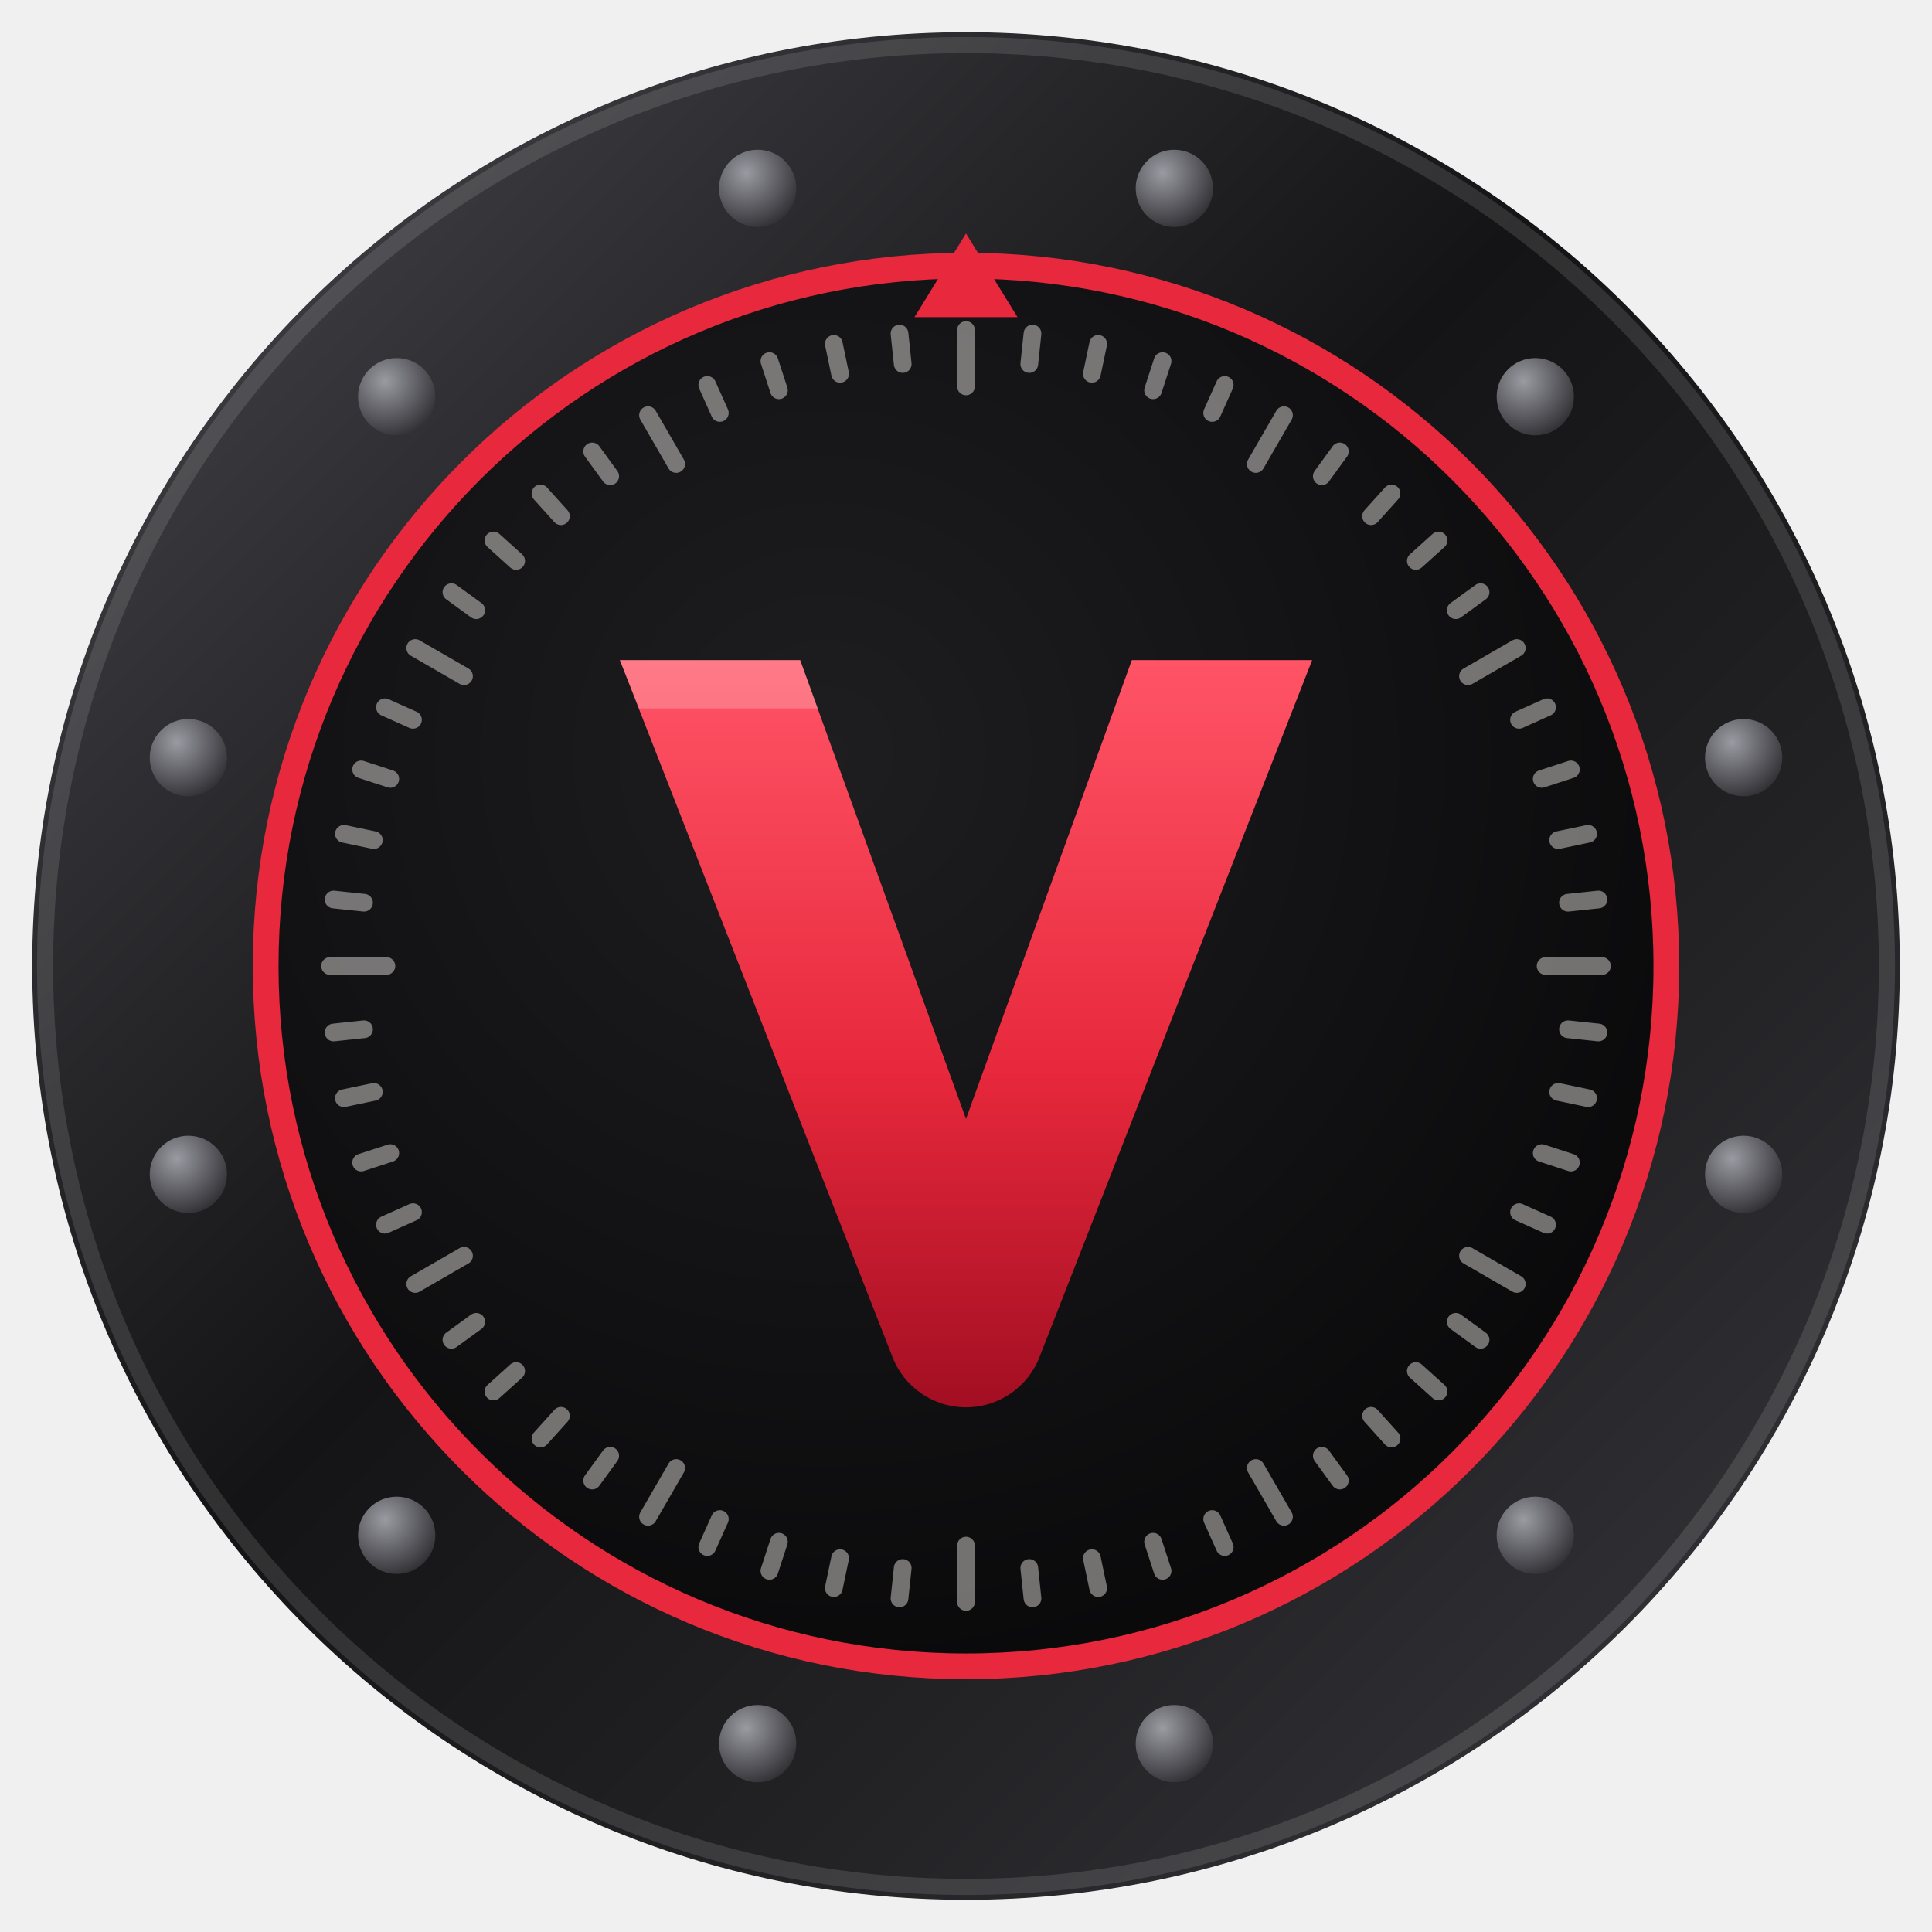
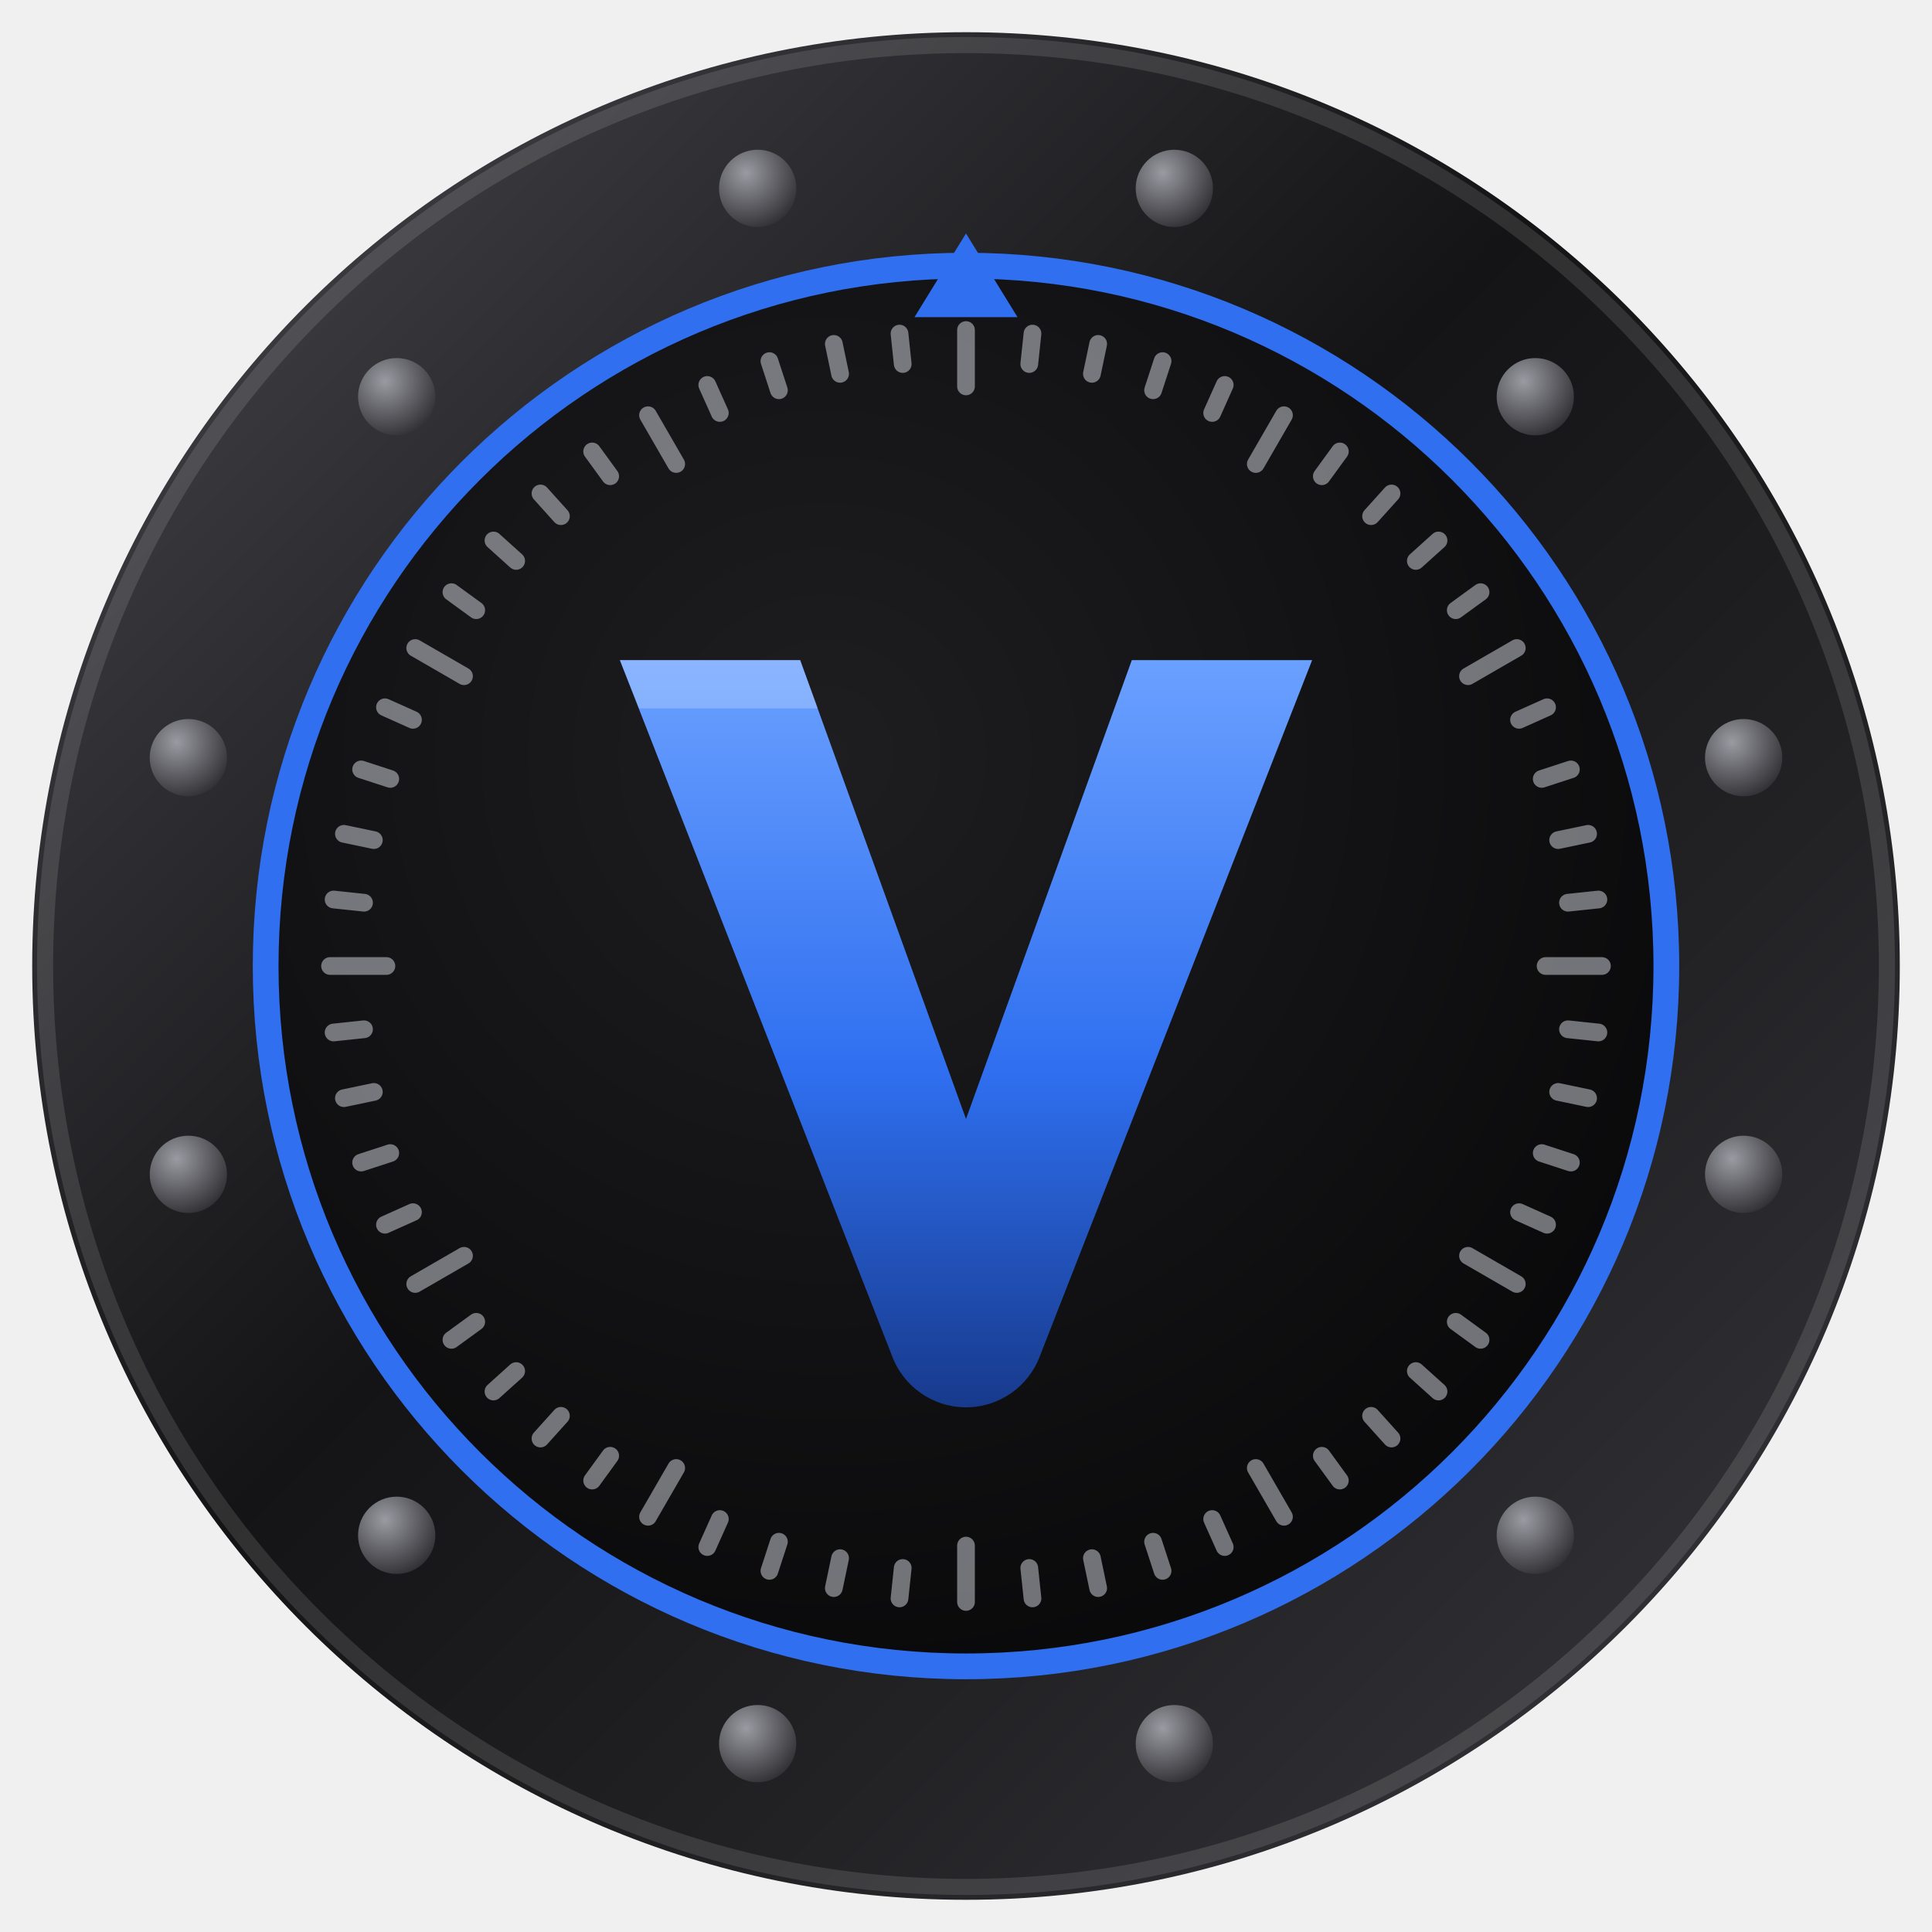
<svg xmlns="http://www.w3.org/2000/svg" viewBox="0 0 120 120" role="img" aria-label="VAULT">
  <defs>
    <linearGradient id="ring" x1="0" y1="0" x2="1" y2="1">
      <stop offset="0" stop-color="#4A4A50" />
      <stop offset=".45" stop-color="#141416" />
      <stop offset=".7" stop-color="#232326" />
      <stop offset="1" stop-color="#3A3A40" />
    </linearGradient>
    <radialGradient id="face" cx=".4" cy=".35" r=".75">
      <stop offset="0" stop-color="#1E1E21" />
      <stop offset="1" stop-color="#070708" />
    </radialGradient>
    <linearGradient id="v" x1="0" y1="0" x2="0" y2="1">
-       <stop offset="0" stop-color="#FF5466" />
-       <stop offset=".55" stop-color="#E8283C" />
-       <stop offset="1" stop-color="#A30E22" />
+       <stop offset="0" stop-color="#6AA0FF" />
+       <stop offset=".55" stop-color="#2F6FF0" />
+       <stop offset="1" stop-color="#173A8C" />
    </linearGradient>
    <radialGradient id="bolt" cx=".35" cy=".3" r=".8">
      <stop offset="0" stop-color="#9A9AA2" />
      <stop offset="1" stop-color="#2A2A2E" />
    </radialGradient>
  </defs>
  <circle cx="60" cy="60" r="58" fill="url(#ring)" />
  <circle cx="60" cy="60" r="57.2" fill="none" stroke="#FFFFFF" stroke-opacity=".12" />
  <circle cx="72.94" cy="11.70" r="2.4" fill="url(#bolt)" />
  <circle cx="95.36" cy="24.64" r="2.4" fill="url(#bolt)" />
  <circle cx="108.30" cy="47.06" r="2.4" fill="url(#bolt)" />
  <circle cx="108.30" cy="72.94" r="2.4" fill="url(#bolt)" />
  <circle cx="95.36" cy="95.36" r="2.4" fill="url(#bolt)" />
  <circle cx="72.94" cy="108.30" r="2.4" fill="url(#bolt)" />
  <circle cx="47.06" cy="108.30" r="2.4" fill="url(#bolt)" />
  <circle cx="24.64" cy="95.36" r="2.4" fill="url(#bolt)" />
  <circle cx="11.70" cy="72.94" r="2.4" fill="url(#bolt)" />
  <circle cx="11.70" cy="47.06" r="2.4" fill="url(#bolt)" />
  <circle cx="24.64" cy="24.64" r="2.4" fill="url(#bolt)" />
  <circle cx="47.06" cy="11.70" r="2.4" fill="url(#bolt)" />
-   <circle cx="60" cy="60" r="43.5" fill="url(#face)" stroke="#E8283C" stroke-width="1.6" />
-   <path d="M60.00 20.50L60.00 24.00M64.13 20.72L63.93 22.61M68.21 21.36L67.82 23.22M72.21 22.43L71.62 24.24M76.07 23.91L75.29 25.65M79.75 25.79L78.00 28.82M83.22 28.04L82.10 29.58M86.43 30.65L85.16 32.06M89.35 33.57L87.94 34.84M91.96 36.78L90.42 37.90M94.21 40.25L91.18 42.00M96.09 43.93L94.35 44.71M97.57 47.79L95.76 48.38M98.64 51.79L96.78 52.18M99.28 55.87L97.39 56.07M99.50 60.00L96.00 60.00M99.28 64.13L97.39 63.93M98.64 68.21L96.78 67.82M97.57 72.21L95.76 71.62M96.09 76.07L94.35 75.29M94.21 79.75L91.18 78.00M91.96 83.22L90.42 82.10M89.35 86.43L87.94 85.16M86.43 89.35L85.16 87.94M83.22 91.96L82.10 90.42M79.75 94.21L78.00 91.18M76.07 96.09L75.29 94.35M72.21 97.57L71.62 95.76M68.21 98.64L67.82 96.78M64.13 99.28L63.93 97.39M60.00 99.50L60.00 96.00M55.87 99.28L56.07 97.39M51.79 98.64L52.18 96.78M47.79 97.57L48.38 95.76M43.93 96.09L44.71 94.35M40.25 94.21L42.00 91.18M36.78 91.96L37.90 90.42M33.57 89.35L34.84 87.94M30.65 86.43L32.06 85.16M28.04 83.22L29.58 82.10M25.79 79.75L28.82 78.00M23.91 76.07L25.65 75.29M22.43 72.21L24.24 71.62M21.36 68.21L23.22 67.82M20.72 64.13L22.61 63.93M20.50 60.00L24.00 60.00M20.72 55.87L22.61 56.07M21.36 51.79L23.22 52.18M22.43 47.79L24.24 48.38M23.91 43.93L25.65 44.71M25.79 40.25L28.82 42.00M28.04 36.78L29.58 37.90M30.65 33.57L32.06 34.84M33.57 30.65L34.84 32.06M36.78 28.04L37.90 29.58M40.25 25.79L42.00 28.82M43.93 23.91L44.71 25.65M47.79 22.43L48.38 24.24M51.79 21.36L52.18 23.22M55.87 20.72L56.07 22.61" stroke="#F3EFEA" stroke-opacity=".45" stroke-width="1.1" stroke-linecap="round" />
-   <path d="M60 14.5l3.2 5.2h-6.4z" fill="#E8283C" />
+   <circle cx="60" cy="60" r="43.5" fill="url(#face)" stroke="#2F6FF0" stroke-width="1.6" />
+   <path d="M60.00 20.50L60.00 24.00M64.13 20.72L63.93 22.61M68.21 21.36L67.82 23.22M72.21 22.43L71.62 24.24M76.07 23.91L75.29 25.65M79.75 25.79L78.00 28.82M83.22 28.04L82.10 29.58M86.43 30.65L85.16 32.06M89.35 33.57L87.94 34.84M91.96 36.78L90.42 37.90M94.21 40.25L91.18 42.00M96.09 43.93L94.35 44.71M97.57 47.79L95.76 48.38M98.64 51.79L96.78 52.18M99.28 55.87L97.39 56.07M99.50 60.00L96.00 60.00M99.28 64.13L97.39 63.93M98.64 68.21L96.78 67.82M97.57 72.21L95.76 71.62M96.09 76.07L94.35 75.29M94.21 79.75L91.18 78.00M91.96 83.22L90.42 82.10M89.35 86.43L87.94 85.16M86.43 89.35L85.16 87.94M83.22 91.96L82.10 90.42M79.75 94.21L78.00 91.18M76.07 96.09L75.29 94.35M72.21 97.57L71.62 95.76M68.21 98.64L67.82 96.78M64.13 99.28L63.93 97.39M60.00 99.50L60.00 96.00M55.87 99.28L56.07 97.39M51.79 98.64L52.18 96.78M47.79 97.57L48.38 95.76M43.93 96.09L44.71 94.35M40.25 94.21L42.00 91.18M36.78 91.96L37.90 90.42M33.57 89.35L34.84 87.94M30.65 86.43L32.06 85.16M28.04 83.22L29.58 82.10M25.79 79.75L28.82 78.00M23.91 76.07L25.65 75.29M22.43 72.21L24.24 71.62M21.36 68.21L23.22 67.82M20.72 64.13L22.61 63.93M20.50 60.00L24.00 60.00M20.72 55.87L22.61 56.07M21.36 51.79L23.22 52.18M22.43 47.79L24.24 48.38M23.91 43.93L25.65 44.71M25.79 40.25L28.82 42.00M28.04 36.78L29.58 37.90M30.65 33.57L32.06 34.84M33.57 30.65L34.84 32.06M36.78 28.04L37.90 29.58M40.25 25.79L42.00 28.82M43.93 23.91L44.71 25.65M47.79 22.43L48.38 24.24M51.79 21.36L52.18 23.22M55.87 20.72L56.07 22.61" stroke="#EEF3FC" stroke-opacity=".45" stroke-width="1.1" stroke-linecap="round" />
+   <path d="M60 14.5l3.2 5.2h-6.4z" fill="#2F6FF0" />
  <path d="M38.5 41h11.2L60 69.5 70.3 41h11.2L64.6 84.2a4.9 4.9 0 0 1-9.2 0z" fill="url(#v)" />
  <path d="M38.5 41h11.2l1.1 3H39.7z" fill="#FFFFFF" fill-opacity=".22" />
</svg>
